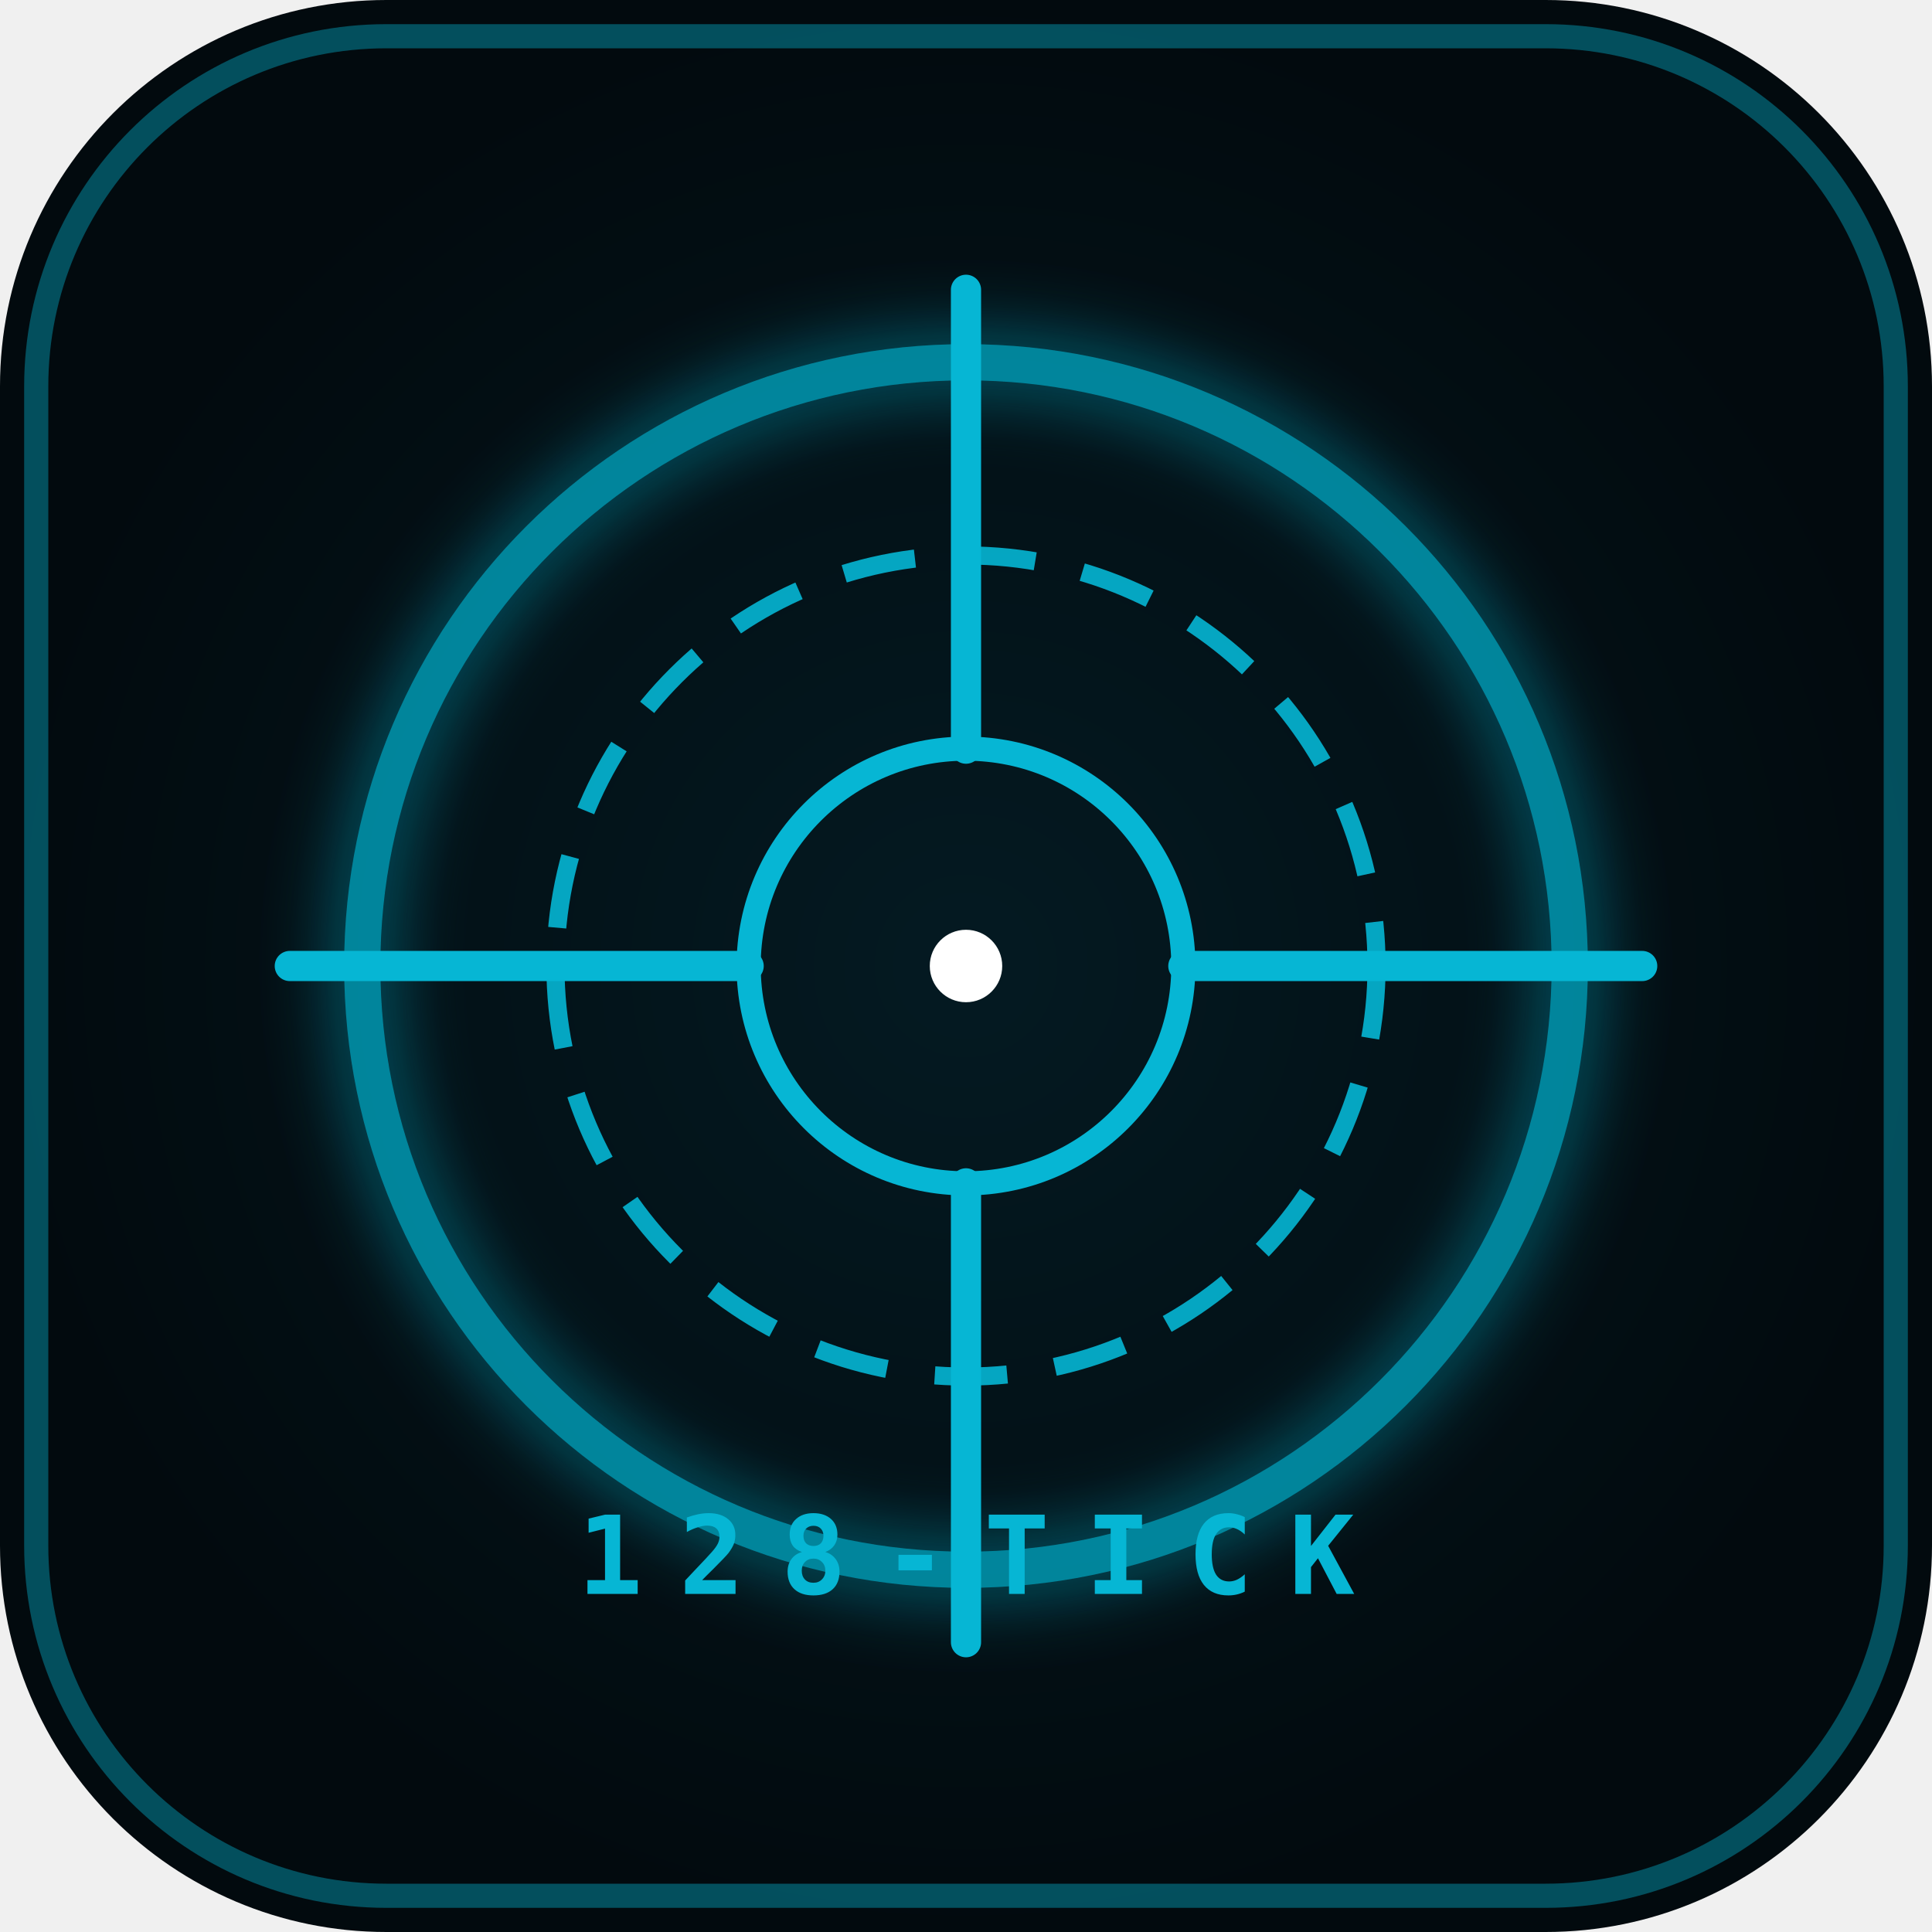
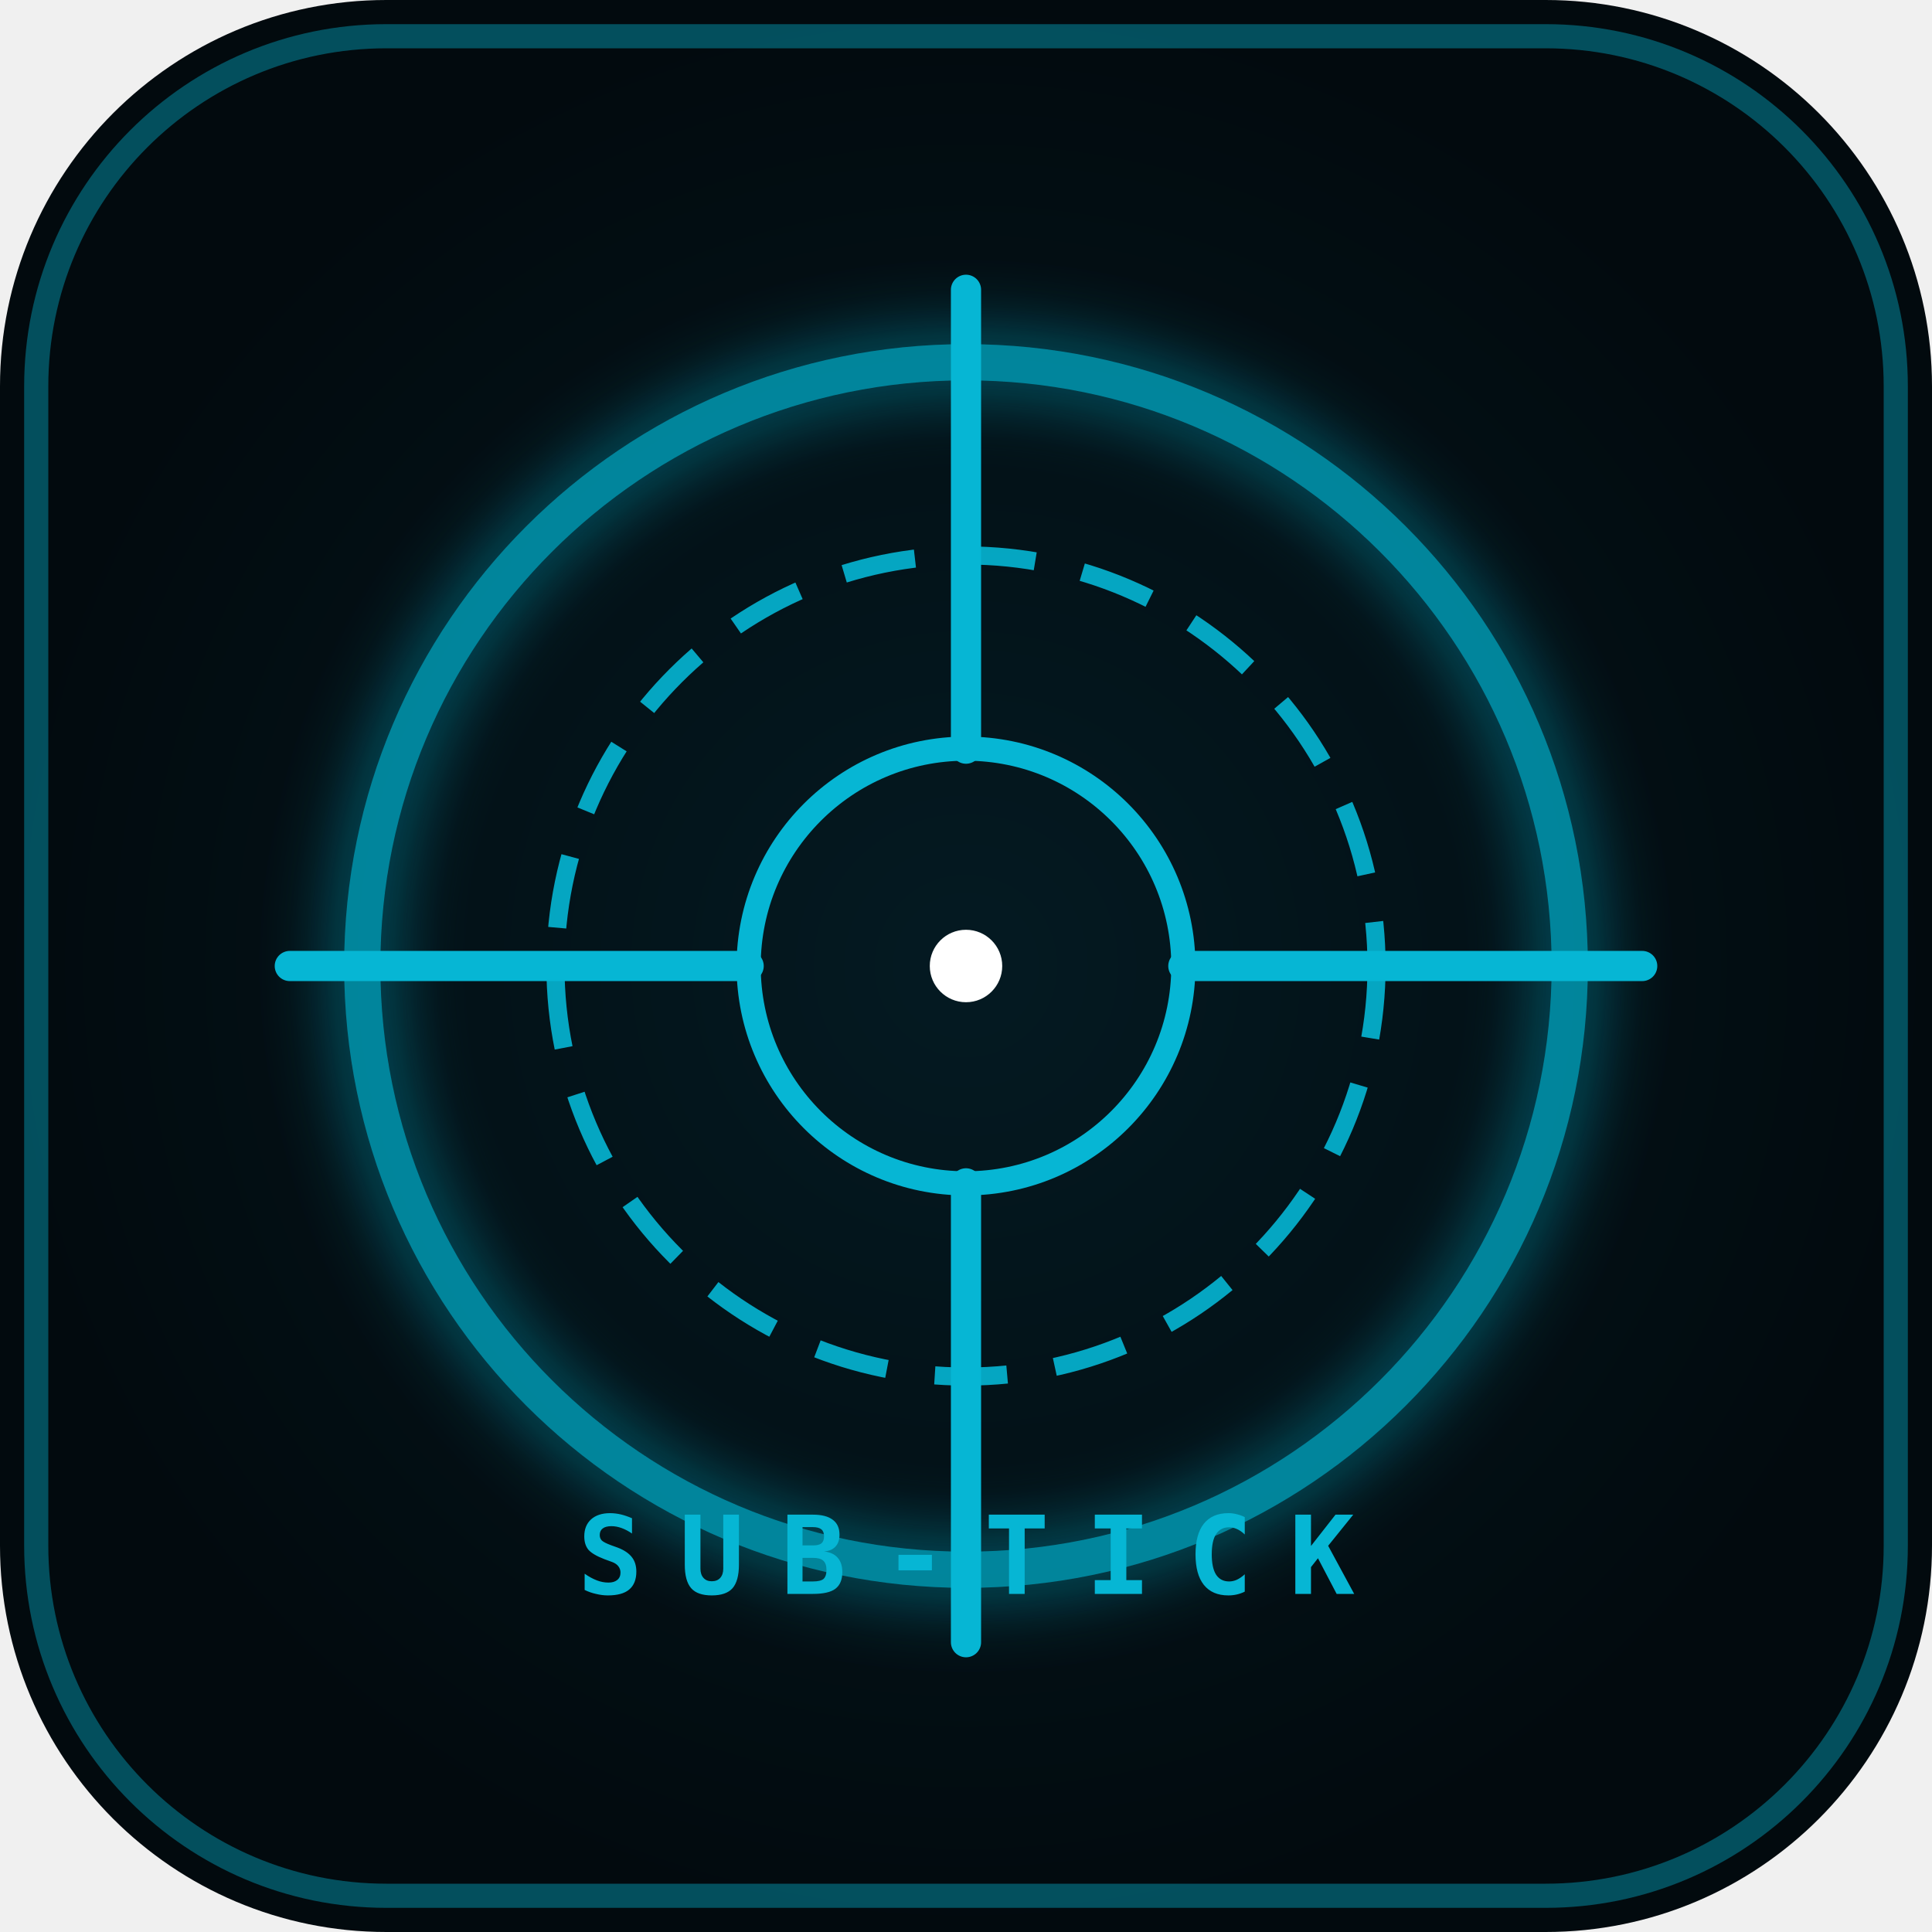
<svg xmlns="http://www.w3.org/2000/svg" viewBox="0 0 160 160" width="160" height="160">
  <defs>
    <radialGradient id="bg4" cx="50%" cy="50%" r="50%">
      <stop offset="0%" stop-color="#041A22" />
      <stop offset="100%" stop-color="#020A0E" />
    </radialGradient>
    <filter id="glow4" x="-20%" y="-20%" width="140%" height="140%">
      <feGaussianBlur stdDeviation="3" result="blur" />
      <feMerge>
        <feMergeNode in="blur" />
        <feMergeNode in="SourceGraphic" />
      </feMerge>
    </filter>
  </defs>
  <rect width="160" height="160" rx="32" fill="url(#bg4)" />
  <rect x="3" y="3" width="154" height="154" rx="29" fill="none" stroke="#06B6D4" stroke-width="2" stroke-opacity="0.4" />
  <circle cx="80" cy="80" r="50" fill="none" stroke="#06B6D4" stroke-width="3" opacity="0.7" filter="url(#glow4)" />
  <circle cx="80" cy="80" r="34" fill="none" stroke="#06B6D4" stroke-width="1.5" stroke-dasharray="6 4" opacity="0.9" />
  <circle cx="80" cy="80" r="18" fill="none" stroke="#06B6D4" stroke-width="2" />
  <line x1="24" y1="80" x2="62" y2="80" stroke="#06B6D4" stroke-width="2.5" stroke-linecap="round" />
  <line x1="98" y1="80" x2="136" y2="80" stroke="#06B6D4" stroke-width="2.5" stroke-linecap="round" />
  <line x1="80" y1="24" x2="80" y2="62" stroke="#06B6D4" stroke-width="2.5" stroke-linecap="round" />
  <line x1="80" y1="98" x2="80" y2="136" stroke="#06B6D4" stroke-width="2.5" stroke-linecap="round" />
  <circle cx="80" cy="80" r="3" fill="#FFFFFF" />
-   <text x="80" y="132" text-anchor="middle" fill="#06B6D4" font-family="monospace" font-size="9" font-weight="900" letter-spacing="3">128-TICK</text>
+   <text x="80" y="132" text-anchor="middle" fill="#06B6D4" font-family="monospace" font-size="9" font-weight="900" letter-spacing="3">SUB-TICK</text>
</svg>
